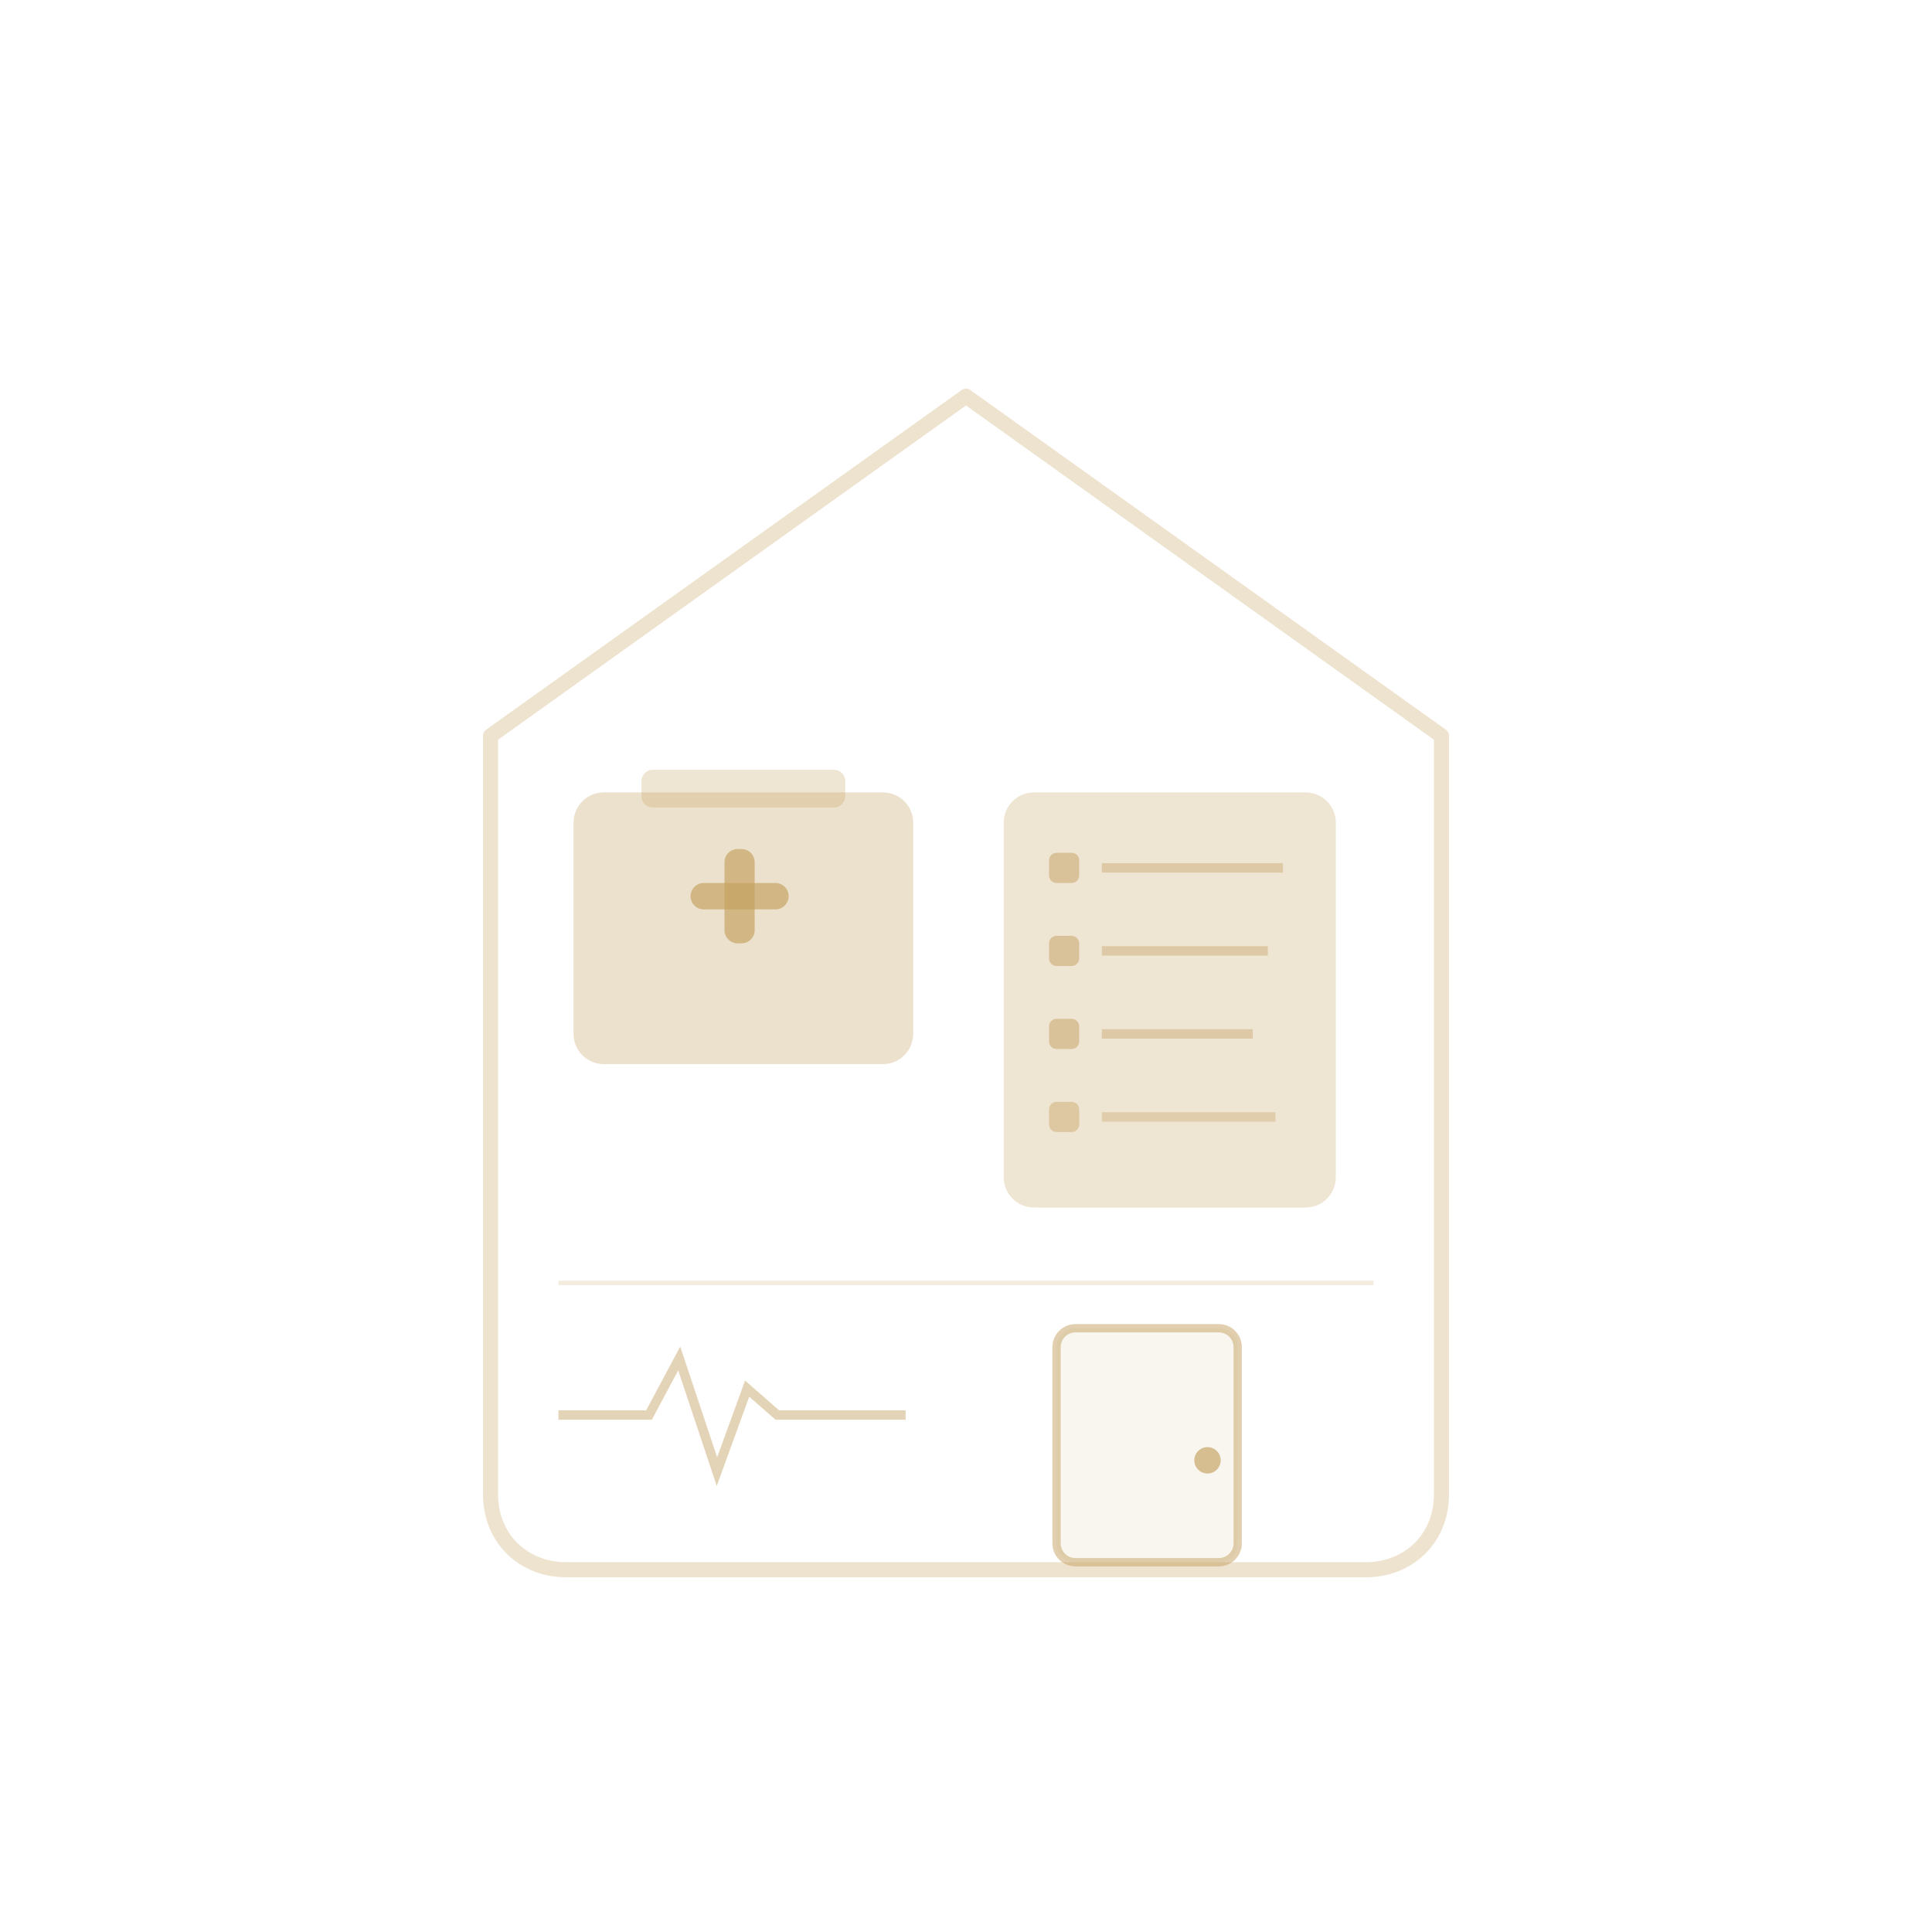
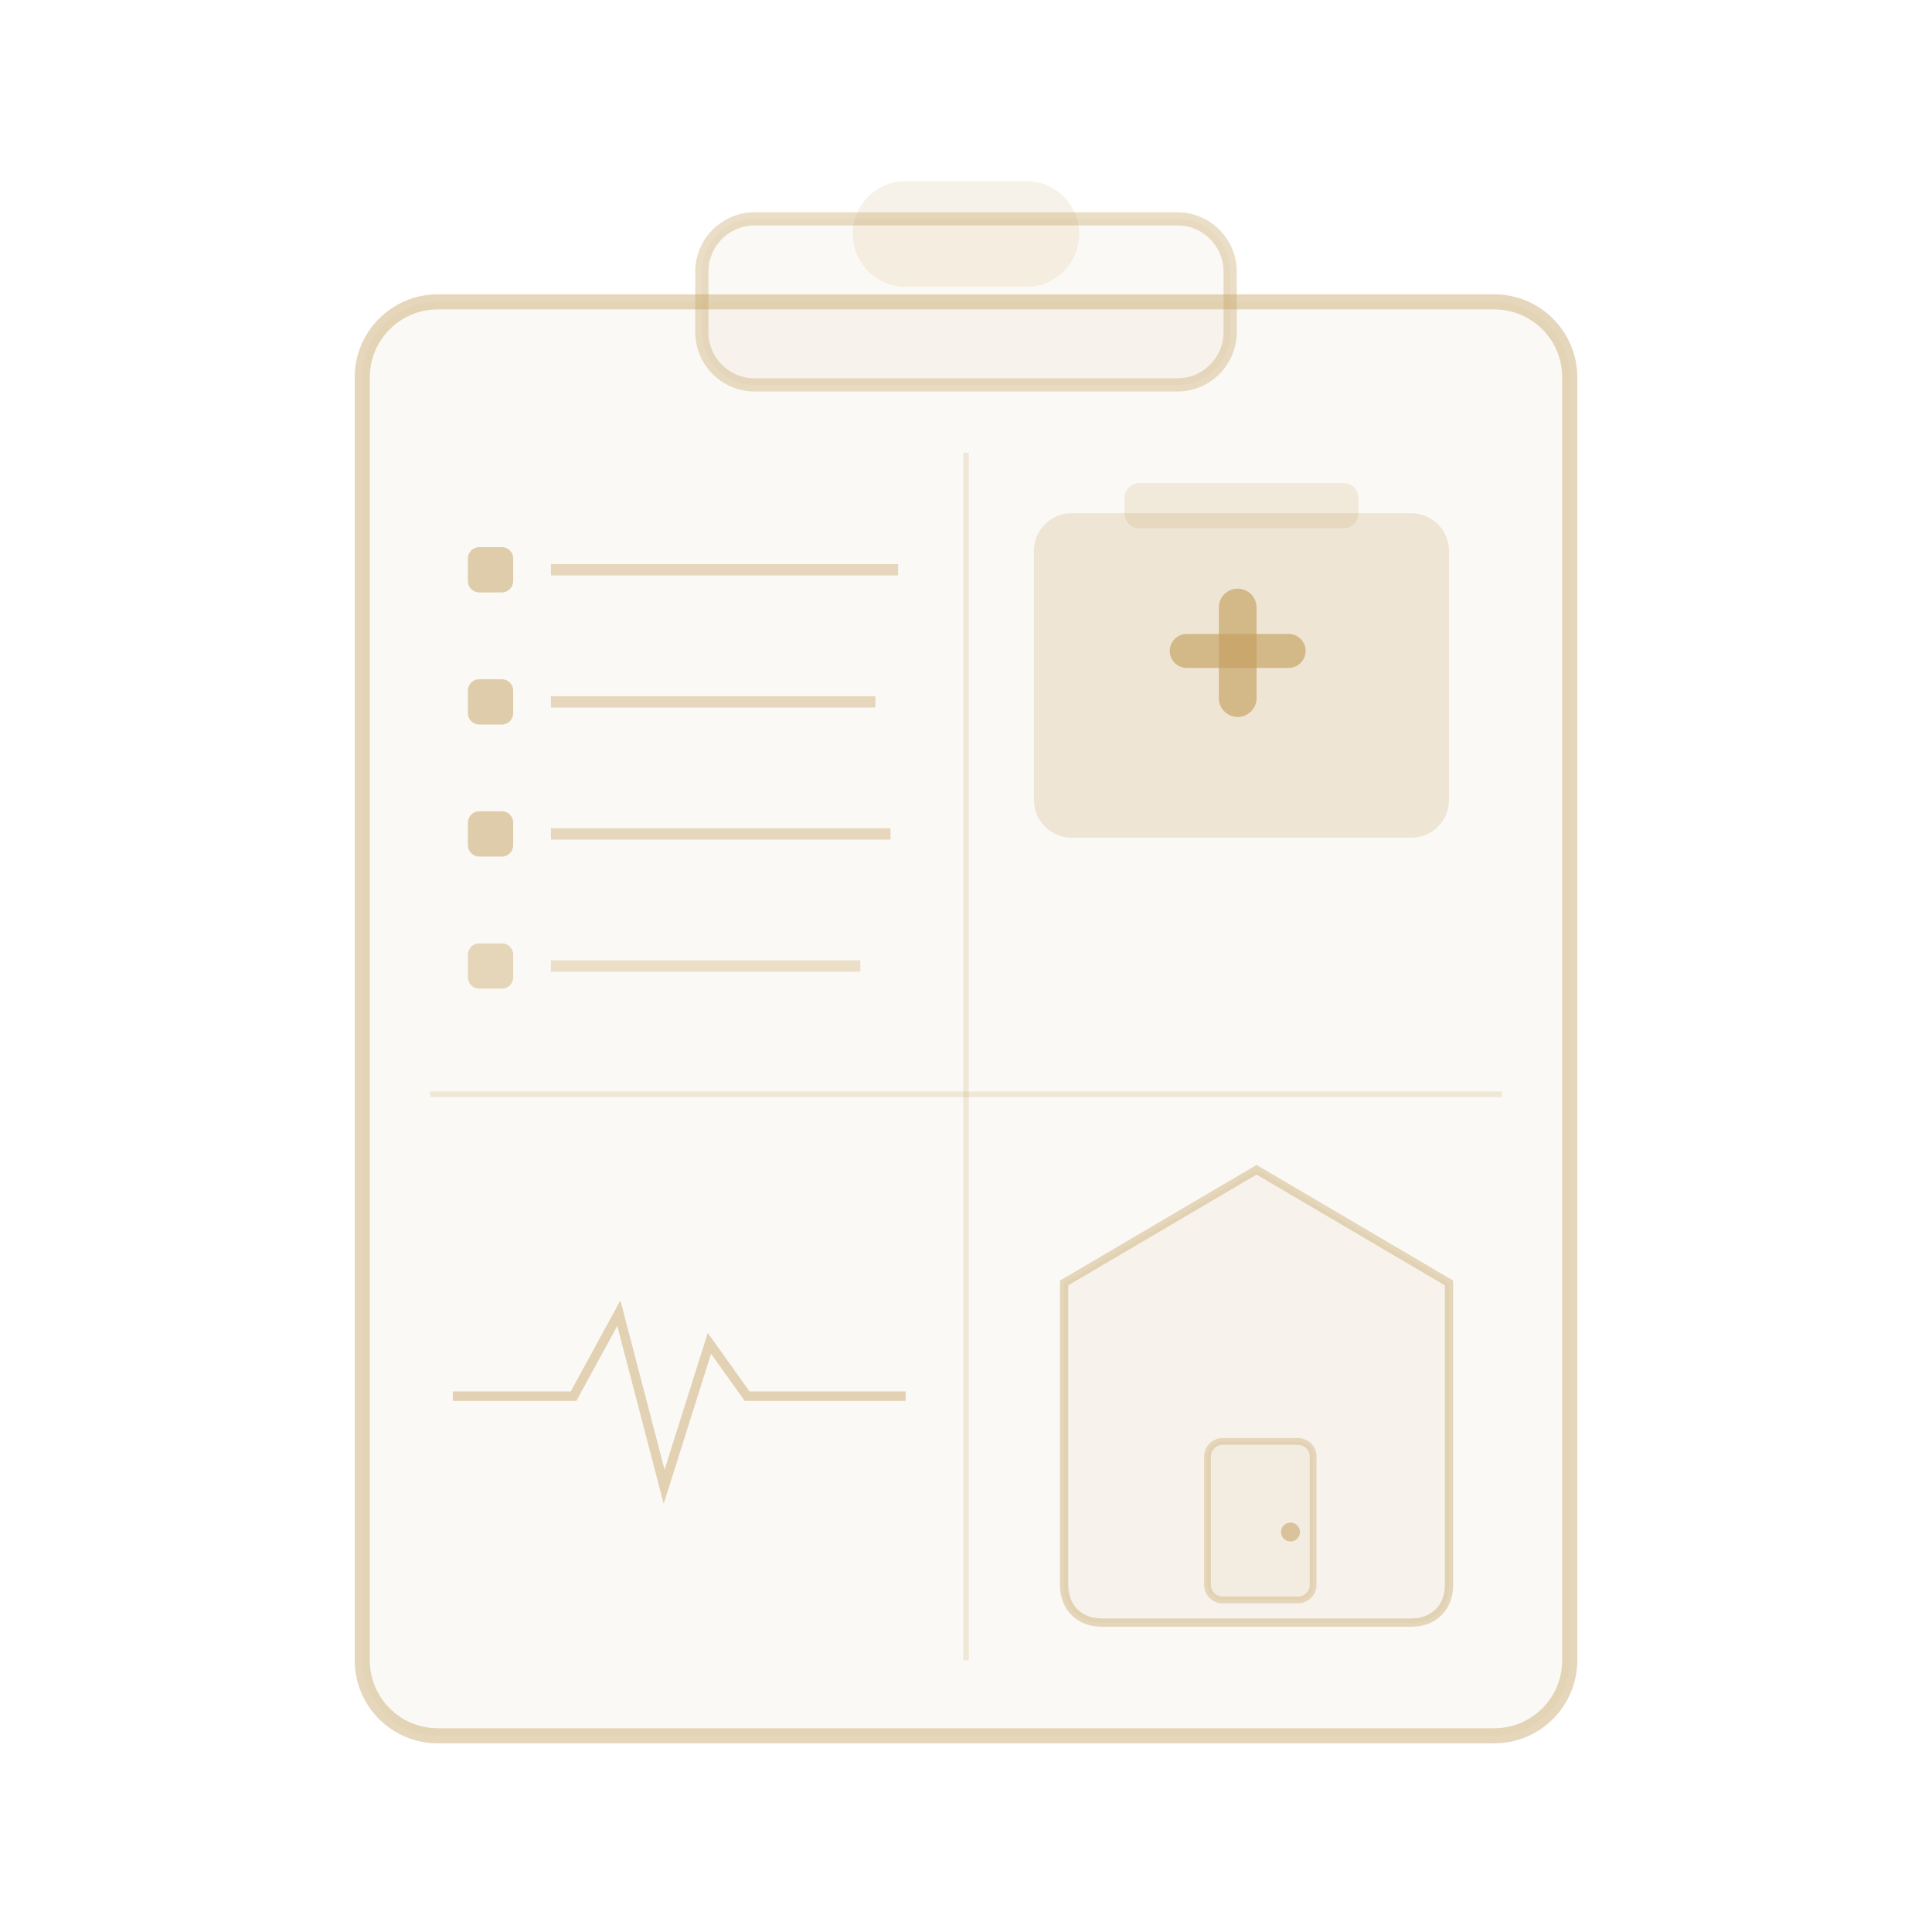
<svg xmlns="http://www.w3.org/2000/svg" viewBox="0 0 512 512">
-   <path d="M256,105 L382,195 L382,396 C382,408 373,416 362,416 L150,416 C139,416 130,408 130,396 L130,195 Z" fill="transparent" stroke="#c4a060" stroke-width="4" stroke-opacity=".3" stroke-linejoin="round" />
-   <line x1="148" y1="340" x2="364" y2="340" stroke="#c4a060" stroke-width="1.2" stroke-opacity=".2" />
-   <rect x="152" y="210" width="90" height="72" rx="8" fill="#c4a060" opacity=".32" />
-   <rect x="170" y="204" width="54" height="10" rx="3" fill="#c4a060" opacity=".28" />
-   <rect x="183" y="234" width="26" height="7" rx="3.5" fill="#c4a060" opacity=".65" />
-   <rect x="192" y="225" width="8" height="25" rx="3.5" fill="#c4a060" opacity=".65" />
-   <rect x="266" y="210" width="88" height="110" rx="8" fill="#c4a060" opacity=".28" />
-   <rect x="278" y="226" width="8" height="8" rx="2" fill="#c4a060" opacity=".5" />
-   <line x1="292" y1="230" x2="340" y2="230" stroke="#c4a060" stroke-width="2.5" stroke-opacity=".4" />
-   <rect x="278" y="248" width="8" height="8" rx="2" fill="#c4a060" opacity=".5" />
-   <line x1="292" y1="252" x2="336" y2="252" stroke="#c4a060" stroke-width="2.5" stroke-opacity=".4" />
-   <rect x="278" y="270" width="8" height="8" rx="2" fill="#c4a060" opacity=".5" />
-   <line x1="292" y1="274" x2="332" y2="274" stroke="#c4a060" stroke-width="2.5" stroke-opacity=".4" />
-   <rect x="278" y="292" width="8" height="8" rx="2" fill="#c4a060" opacity=".42" />
-   <line x1="292" y1="296" x2="338" y2="296" stroke="#c4a060" stroke-width="2.5" stroke-opacity=".34" />
-   <polyline points="148,375 172,375 180,360 190,390 198,368 206,375 240,375" fill="none" stroke="#c4a060" stroke-width="2.5" stroke-opacity=".45" />
-   <rect x="280" y="352" width="48" height="62" rx="5" fill="rgba(196,160,96,.1)" stroke="#c4a060" stroke-width="2.2" stroke-opacity=".5" />
-   <circle cx="320" cy="387" r="3.5" fill="#c4a060" opacity=".65" />
+   <rect x="96" y="80" width="320" height="380" rx="20" fill="rgba(196,160,96,.06)" stroke="#c4a060" stroke-width="4" stroke-opacity=".42" />
+   <rect x="186" y="58" width="140" height="44" rx="14" fill="rgba(196,160,96,.06)" stroke="#c4a060" stroke-width="3.5" stroke-opacity=".35" />
+   <rect x="226" y="48" width="60" height="28" rx="14" fill="#c4a060" opacity=".14" />
+   <line x1="256" y1="120" x2="256" y2="440" stroke="#c4a060" stroke-width="1.5" stroke-opacity=".2" />
+   <line x1="114" y1="290" x2="398" y2="290" stroke="#c4a060" stroke-width="1.5" stroke-opacity=".2" />
+   <rect x="124" y="145" width="12" height="12" rx="3" fill="#c4a060" opacity=".5" />
+   <line x1="146" y1="151" x2="238" y2="151" stroke="#c4a060" stroke-width="3" stroke-opacity=".38" />
+   <rect x="124" y="180" width="12" height="12" rx="3" fill="#c4a060" opacity=".5" />
+   <line x1="146" y1="186" x2="232" y2="186" stroke="#c4a060" stroke-width="3" stroke-opacity=".38" />
+   <rect x="124" y="215" width="12" height="12" rx="3" fill="#c4a060" opacity=".5" />
+   <line x1="146" y1="221" x2="236" y2="221" stroke="#c4a060" stroke-width="3" stroke-opacity=".38" />
+   <rect x="124" y="250" width="12" height="12" rx="3" fill="#c4a060" opacity=".4" />
+   <line x1="146" y1="256" x2="228" y2="256" stroke="#c4a060" stroke-width="3" stroke-opacity=".3" />
+   <rect x="274" y="136" width="110" height="86" rx="10" fill="#c4a060" opacity=".22" />
+   <rect x="298" y="128" width="62" height="12" rx="4" fill="#c4a060" opacity=".18" />
+   <rect x="310" y="168" width="36" height="9" rx="4.5" fill="#c4a060" opacity=".65" />
+   <rect x="323" y="156" width="10" height="34" rx="5" fill="#c4a060" opacity=".65" />
+   <polyline points="120,370 152,370 164,348 176,394 188,356 198,370 240,370" fill="none" stroke="#c4a060" stroke-width="2.5" stroke-opacity=".45" />
+   <path d="M333,310 L384,340 L384,420 C384,426 380,430 374,430 L292,430 C286,430 282,426 282,420 L282,340 Z" fill="rgba(196,160,96,.06)" stroke="#c4a060" stroke-width="2.2" stroke-opacity=".4" />
+   <rect x="320" y="382" width="28" height="42" rx="4" fill="rgba(196,160,96,.08)" stroke="#c4a060" stroke-width="1.8" stroke-opacity=".35" />
+   <circle cx="342" cy="406" r="2.5" fill="#c4a060" opacity=".55" />
</svg>
